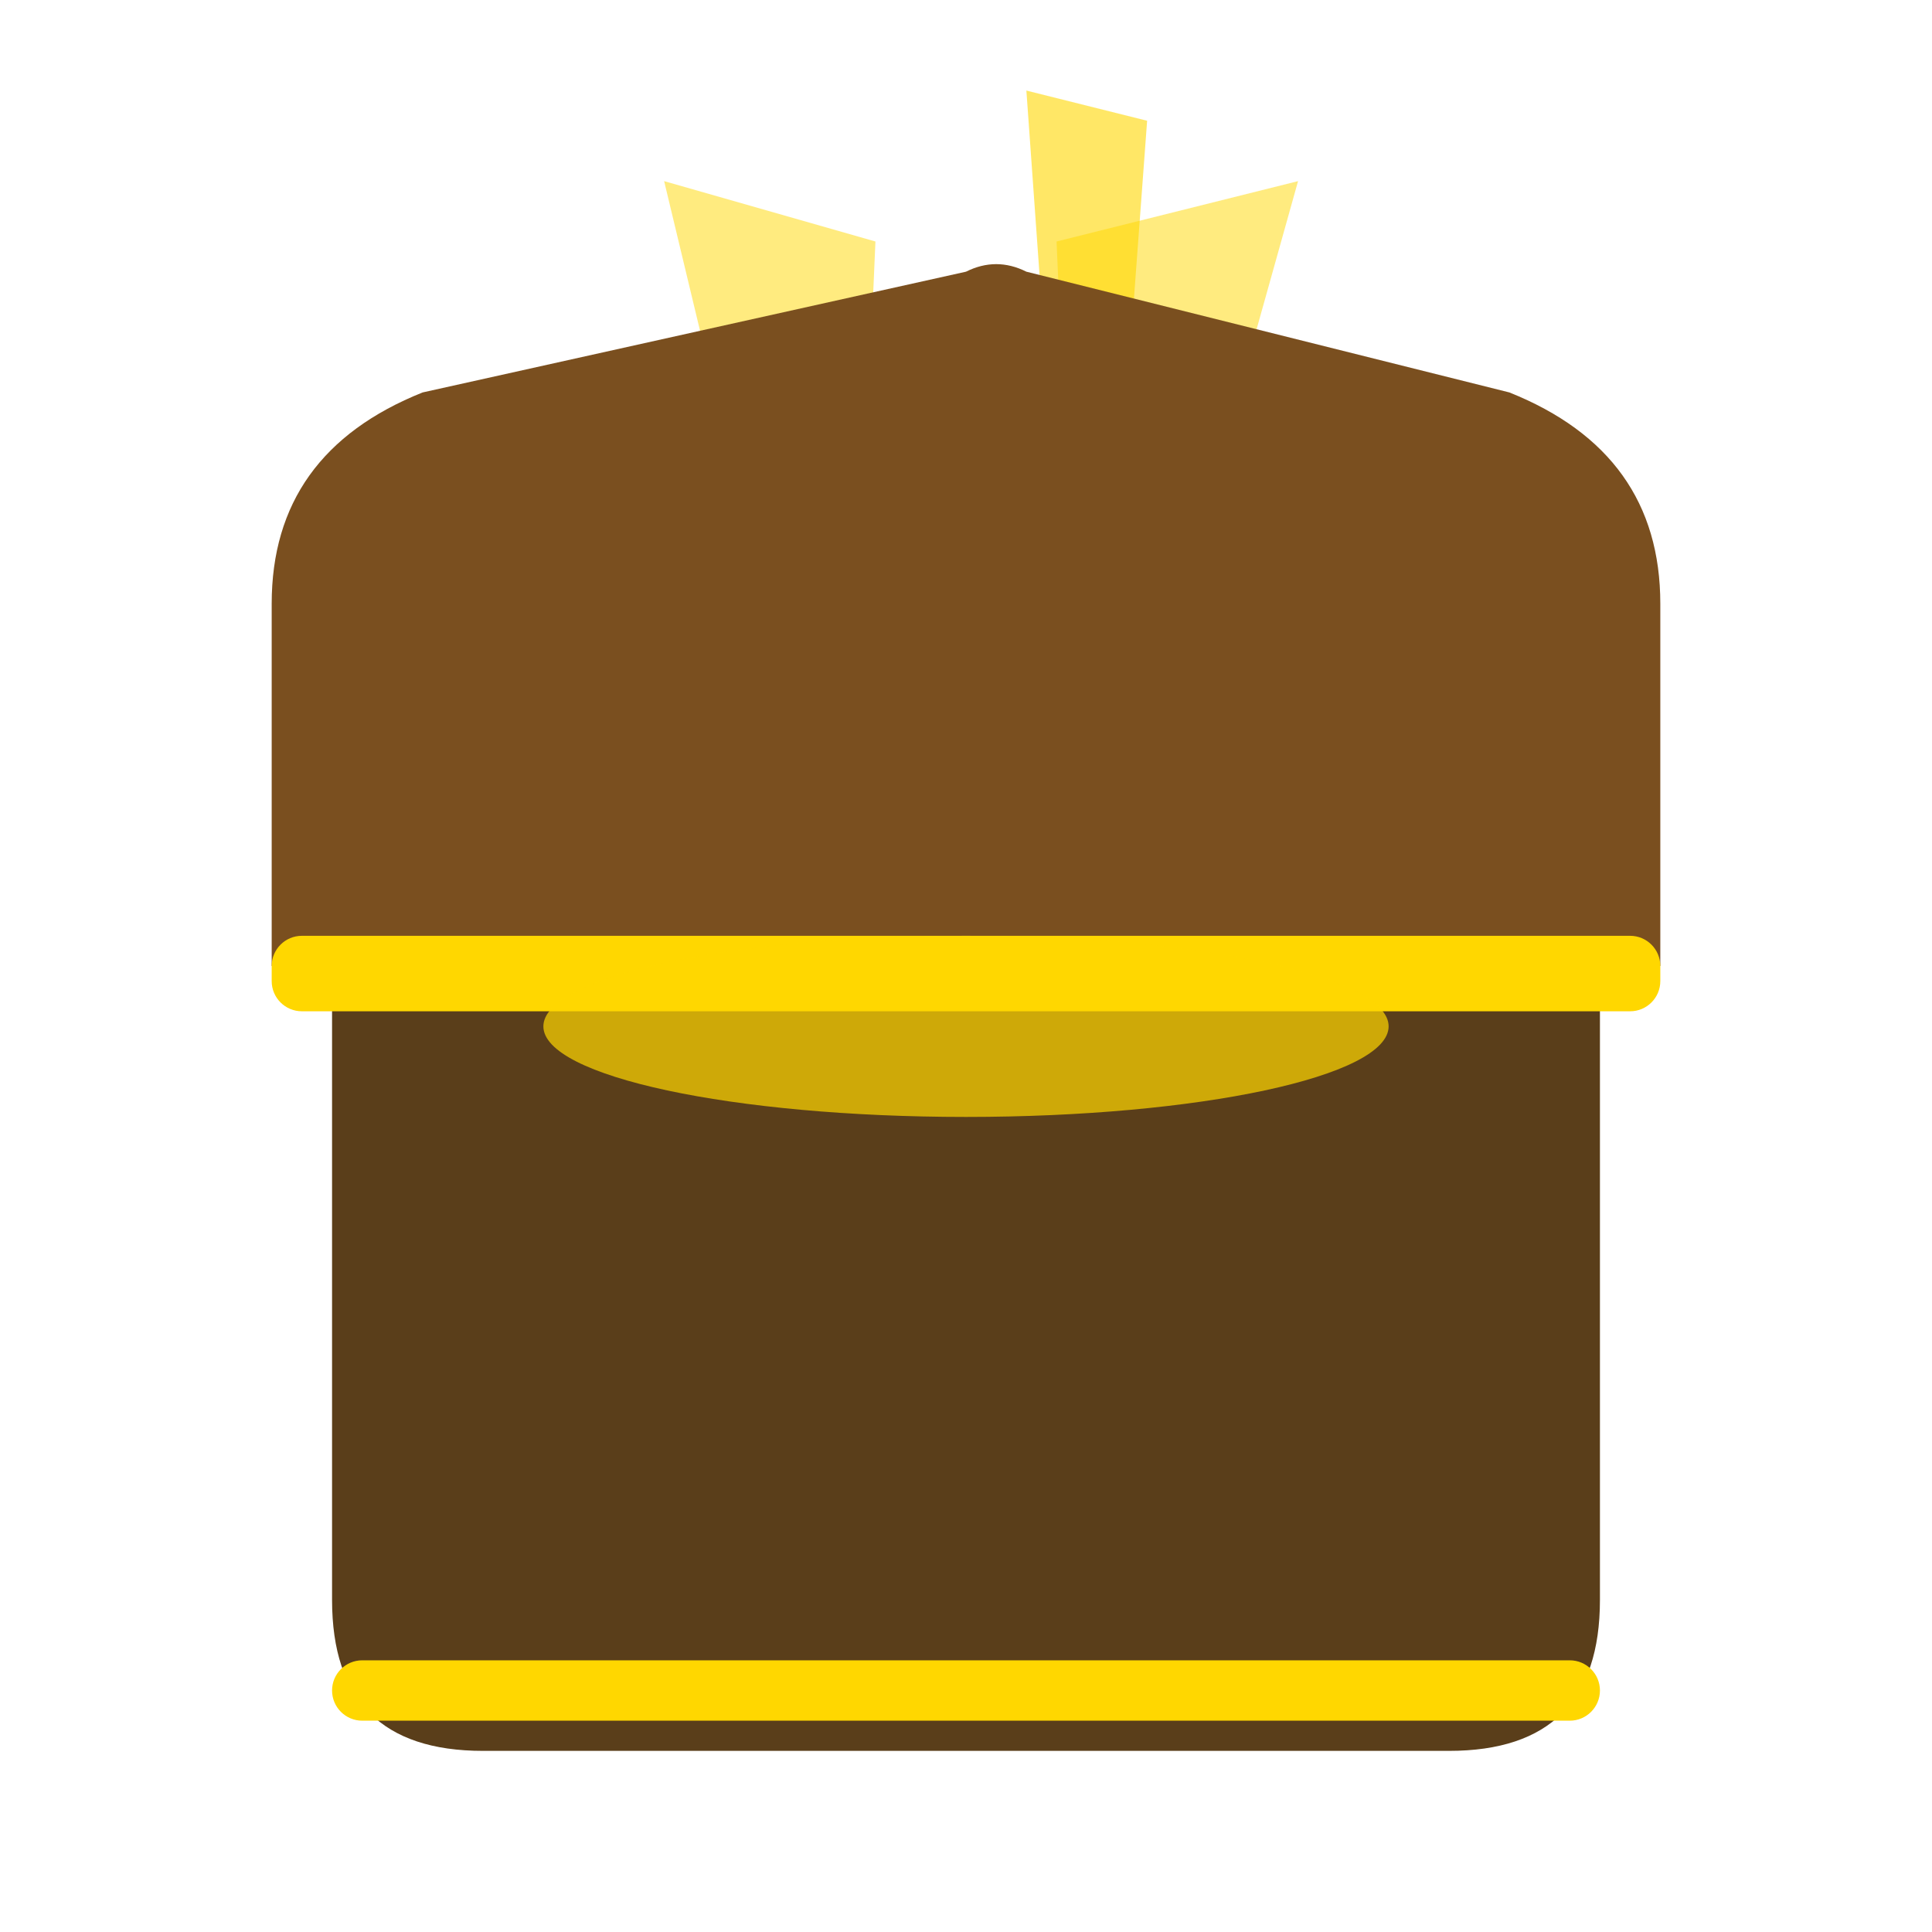
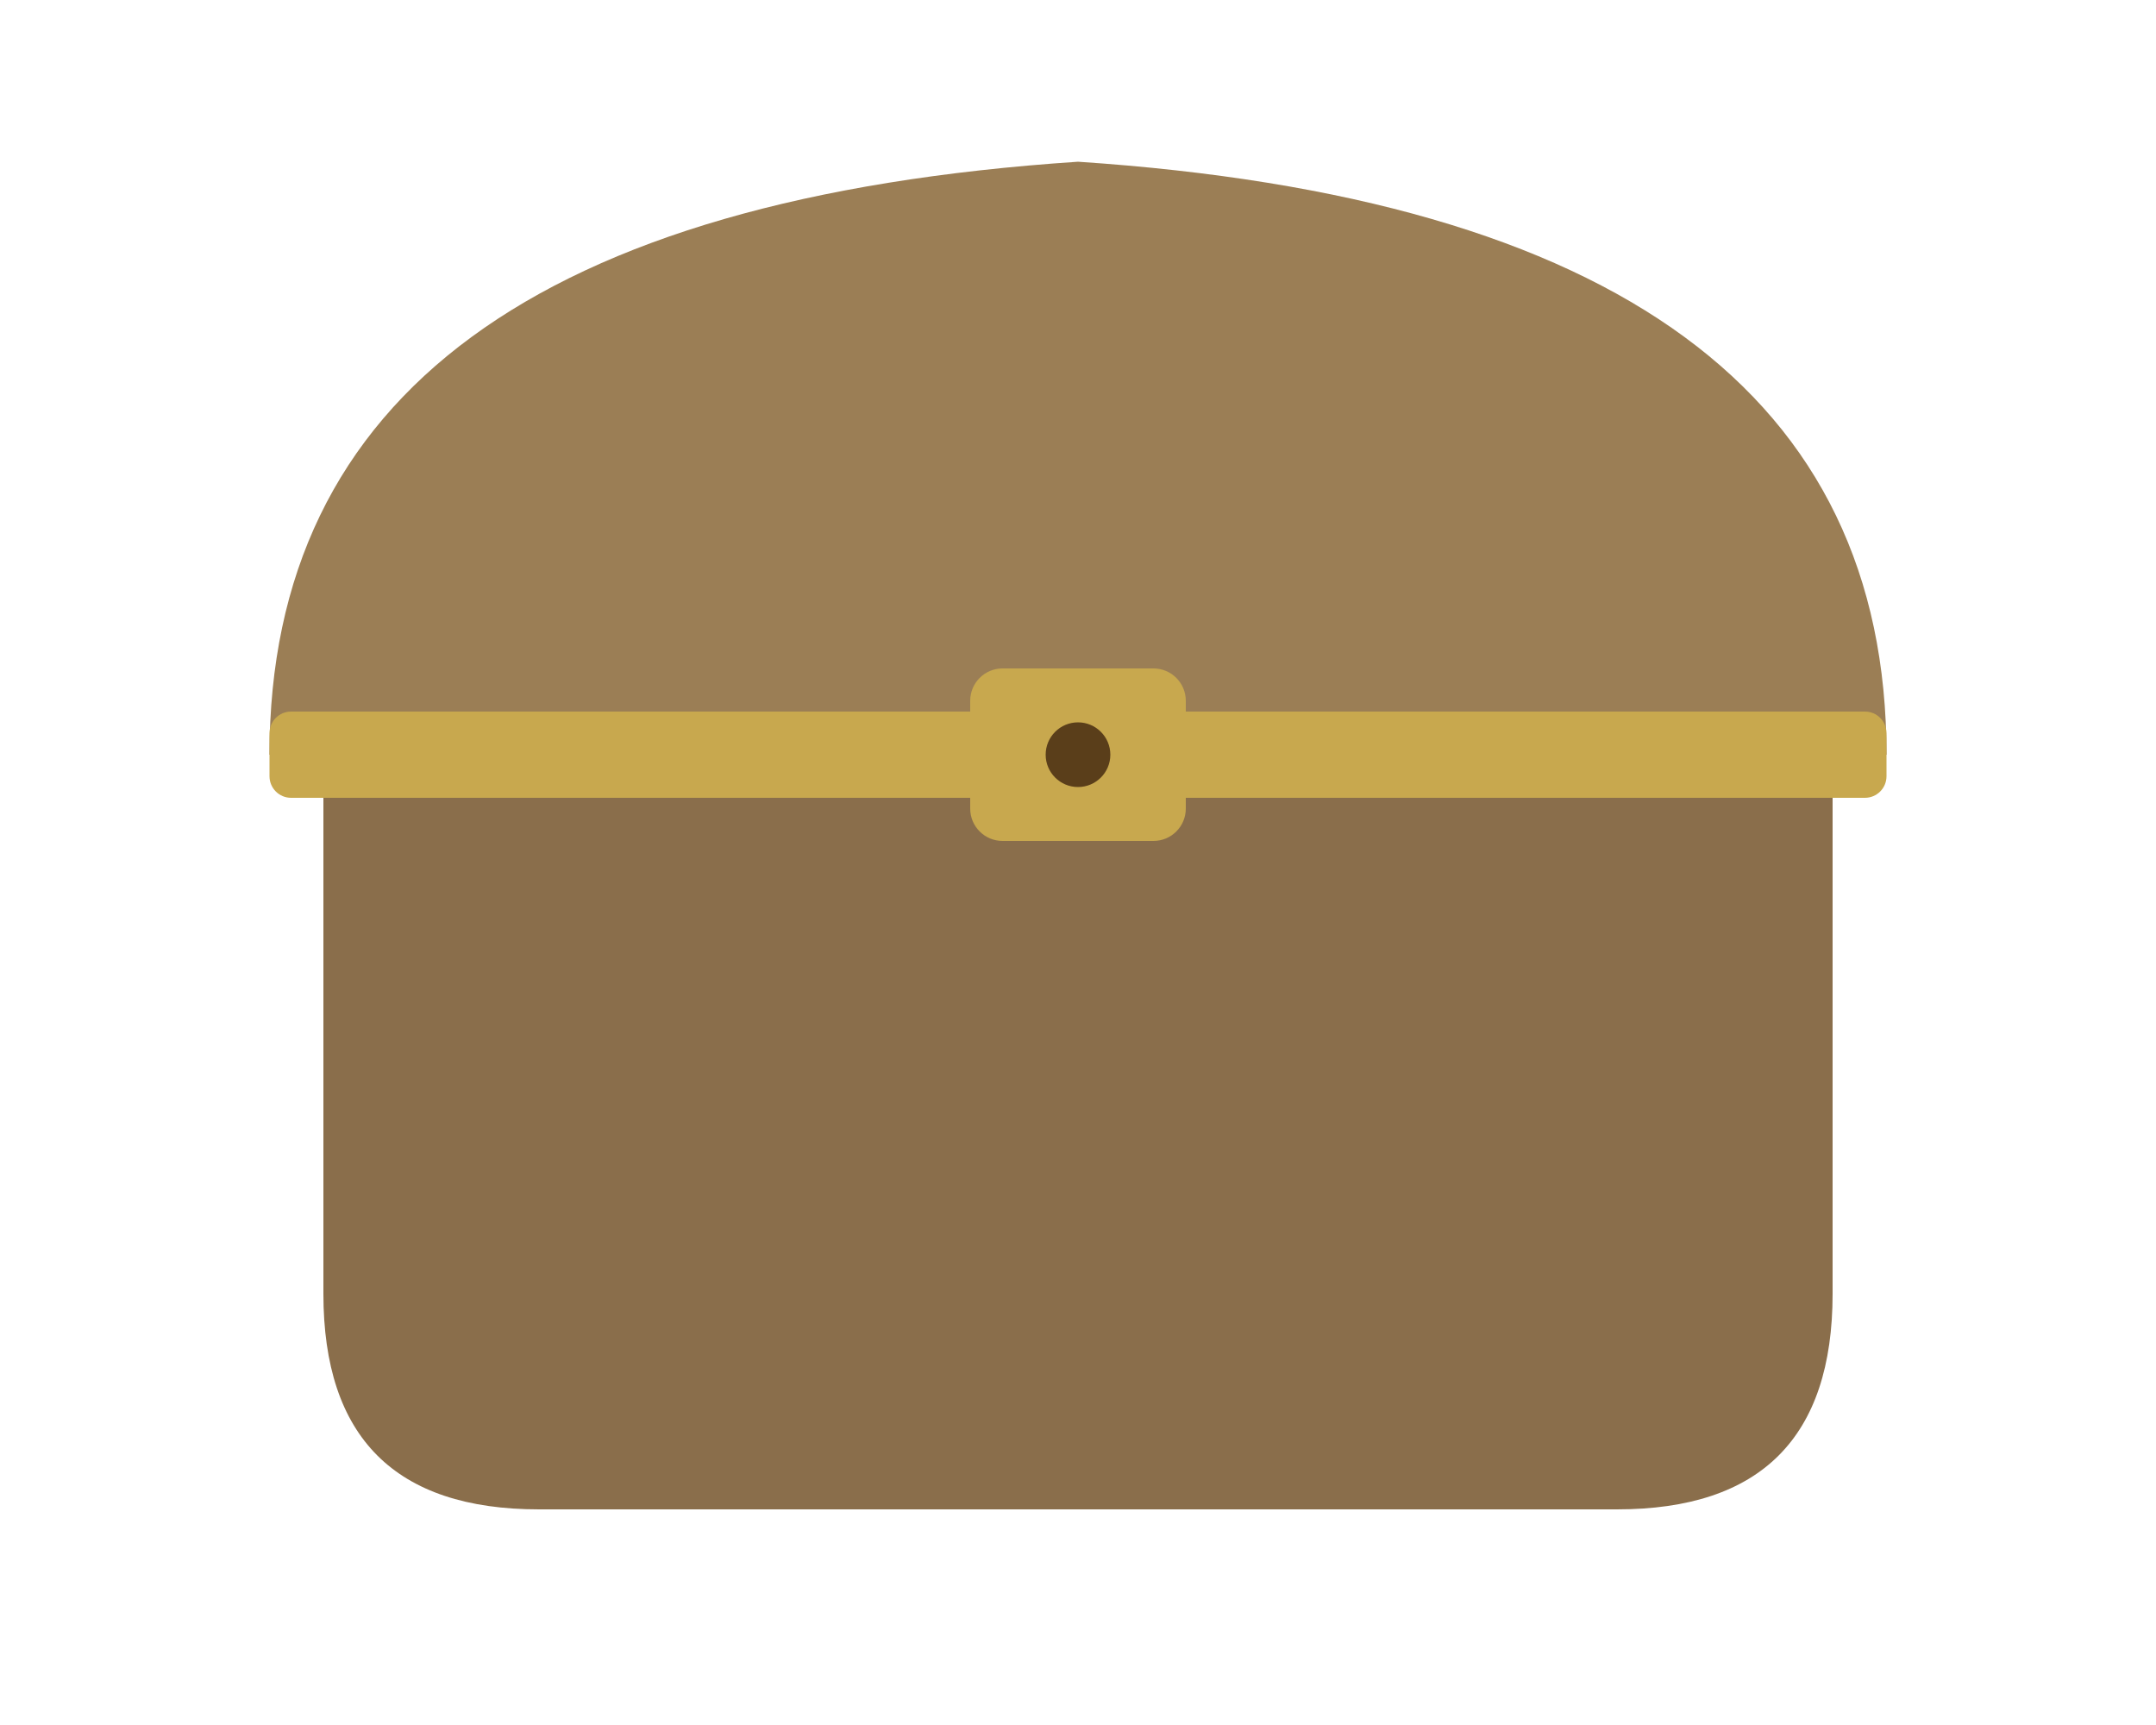
- <svg xmlns="http://www.w3.org/2000/svg" viewBox="0 0 128 128">
-   <defs>
-     <radialGradient id="glow" cx="50%" cy="52%" r="50%">
-       <stop offset="0%" stop-color="#ffd700" stop-opacity="1" />
-       <stop offset="40%" stop-color="#ffb800" stop-opacity="0.6" />
-       <stop offset="100%" stop-color="#ff7b00" stop-opacity="0" />
-     </radialGradient>
-   </defs>
-   <polygon points="56,62 44,12 58,16" fill="#ffd700" opacity="0.5" />
-   <polygon points="72,62 68,6 76,8" fill="#ffd700" opacity="0.6" />
-   <polygon points="72,62 86,12 70,16" fill="#ffd700" opacity="0.5" />
-   <ellipse cx="64" cy="68" rx="36" ry="18" fill="url(#glow)" />
-   <path d="M22,64 L22,106 Q22,116 32,116 L96,116 Q106,116 106,106 L106,64 Z" fill="#5a3e1a" />
-   <rect x="22" y="110" width="84" height="4" rx="2" fill="#ffd700" />
-   <path d="M18,64 L18,40 Q18,30 28,26 L64,18 Q66,17 68,18 L100,26 Q110,30 110,40 L110,64 Z" fill="#7a4f1f" />
-   <rect x="18" y="62" width="92" height="5" rx="2" fill="#ffd700" />
-   <ellipse cx="64" cy="68" rx="28" ry="6" fill="#ffd700" opacity="0.7" />
+ <svg xmlns="http://www.w3.org/2000/svg" viewBox="0 0 200 160">
+   <path d="M30,70 L30,120 Q30,140 50,140 L150,140 Q170,140 170,120 L170,70 Z" fill="#8a6e4b" />
+   <path d="M25,70 Q25,20 100,15 Q175,20 175,70 Z" fill="#9b7e55" />
+   <rect x="25" y="66" width="150" height="8" rx="2" fill="#c8a84e" />
+   <rect x="90" y="62" width="20" height="16" rx="3" fill="#c8a84e" />
+   <circle cx="100" cy="70" r="3" fill="#5a3e1a" />
</svg>
